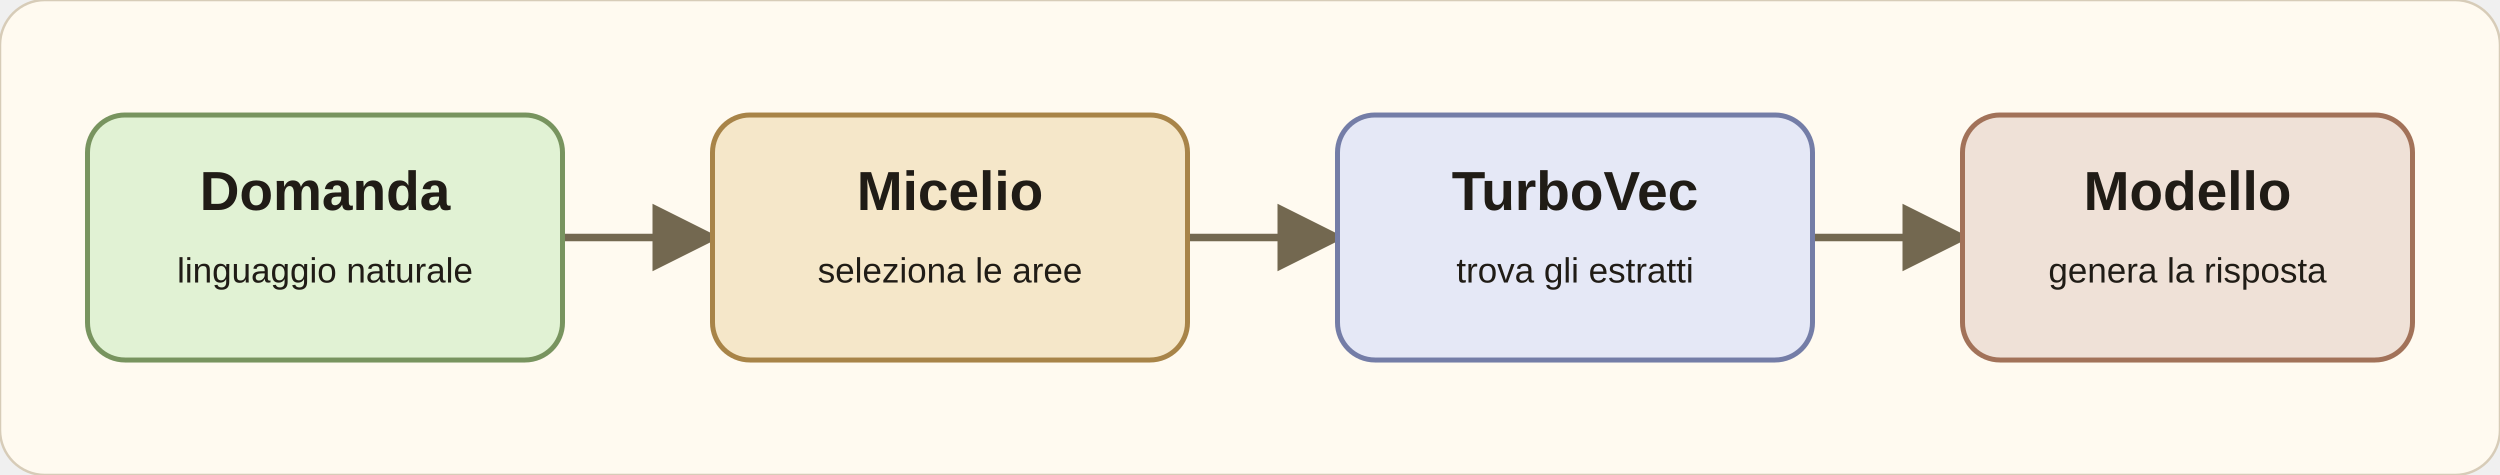
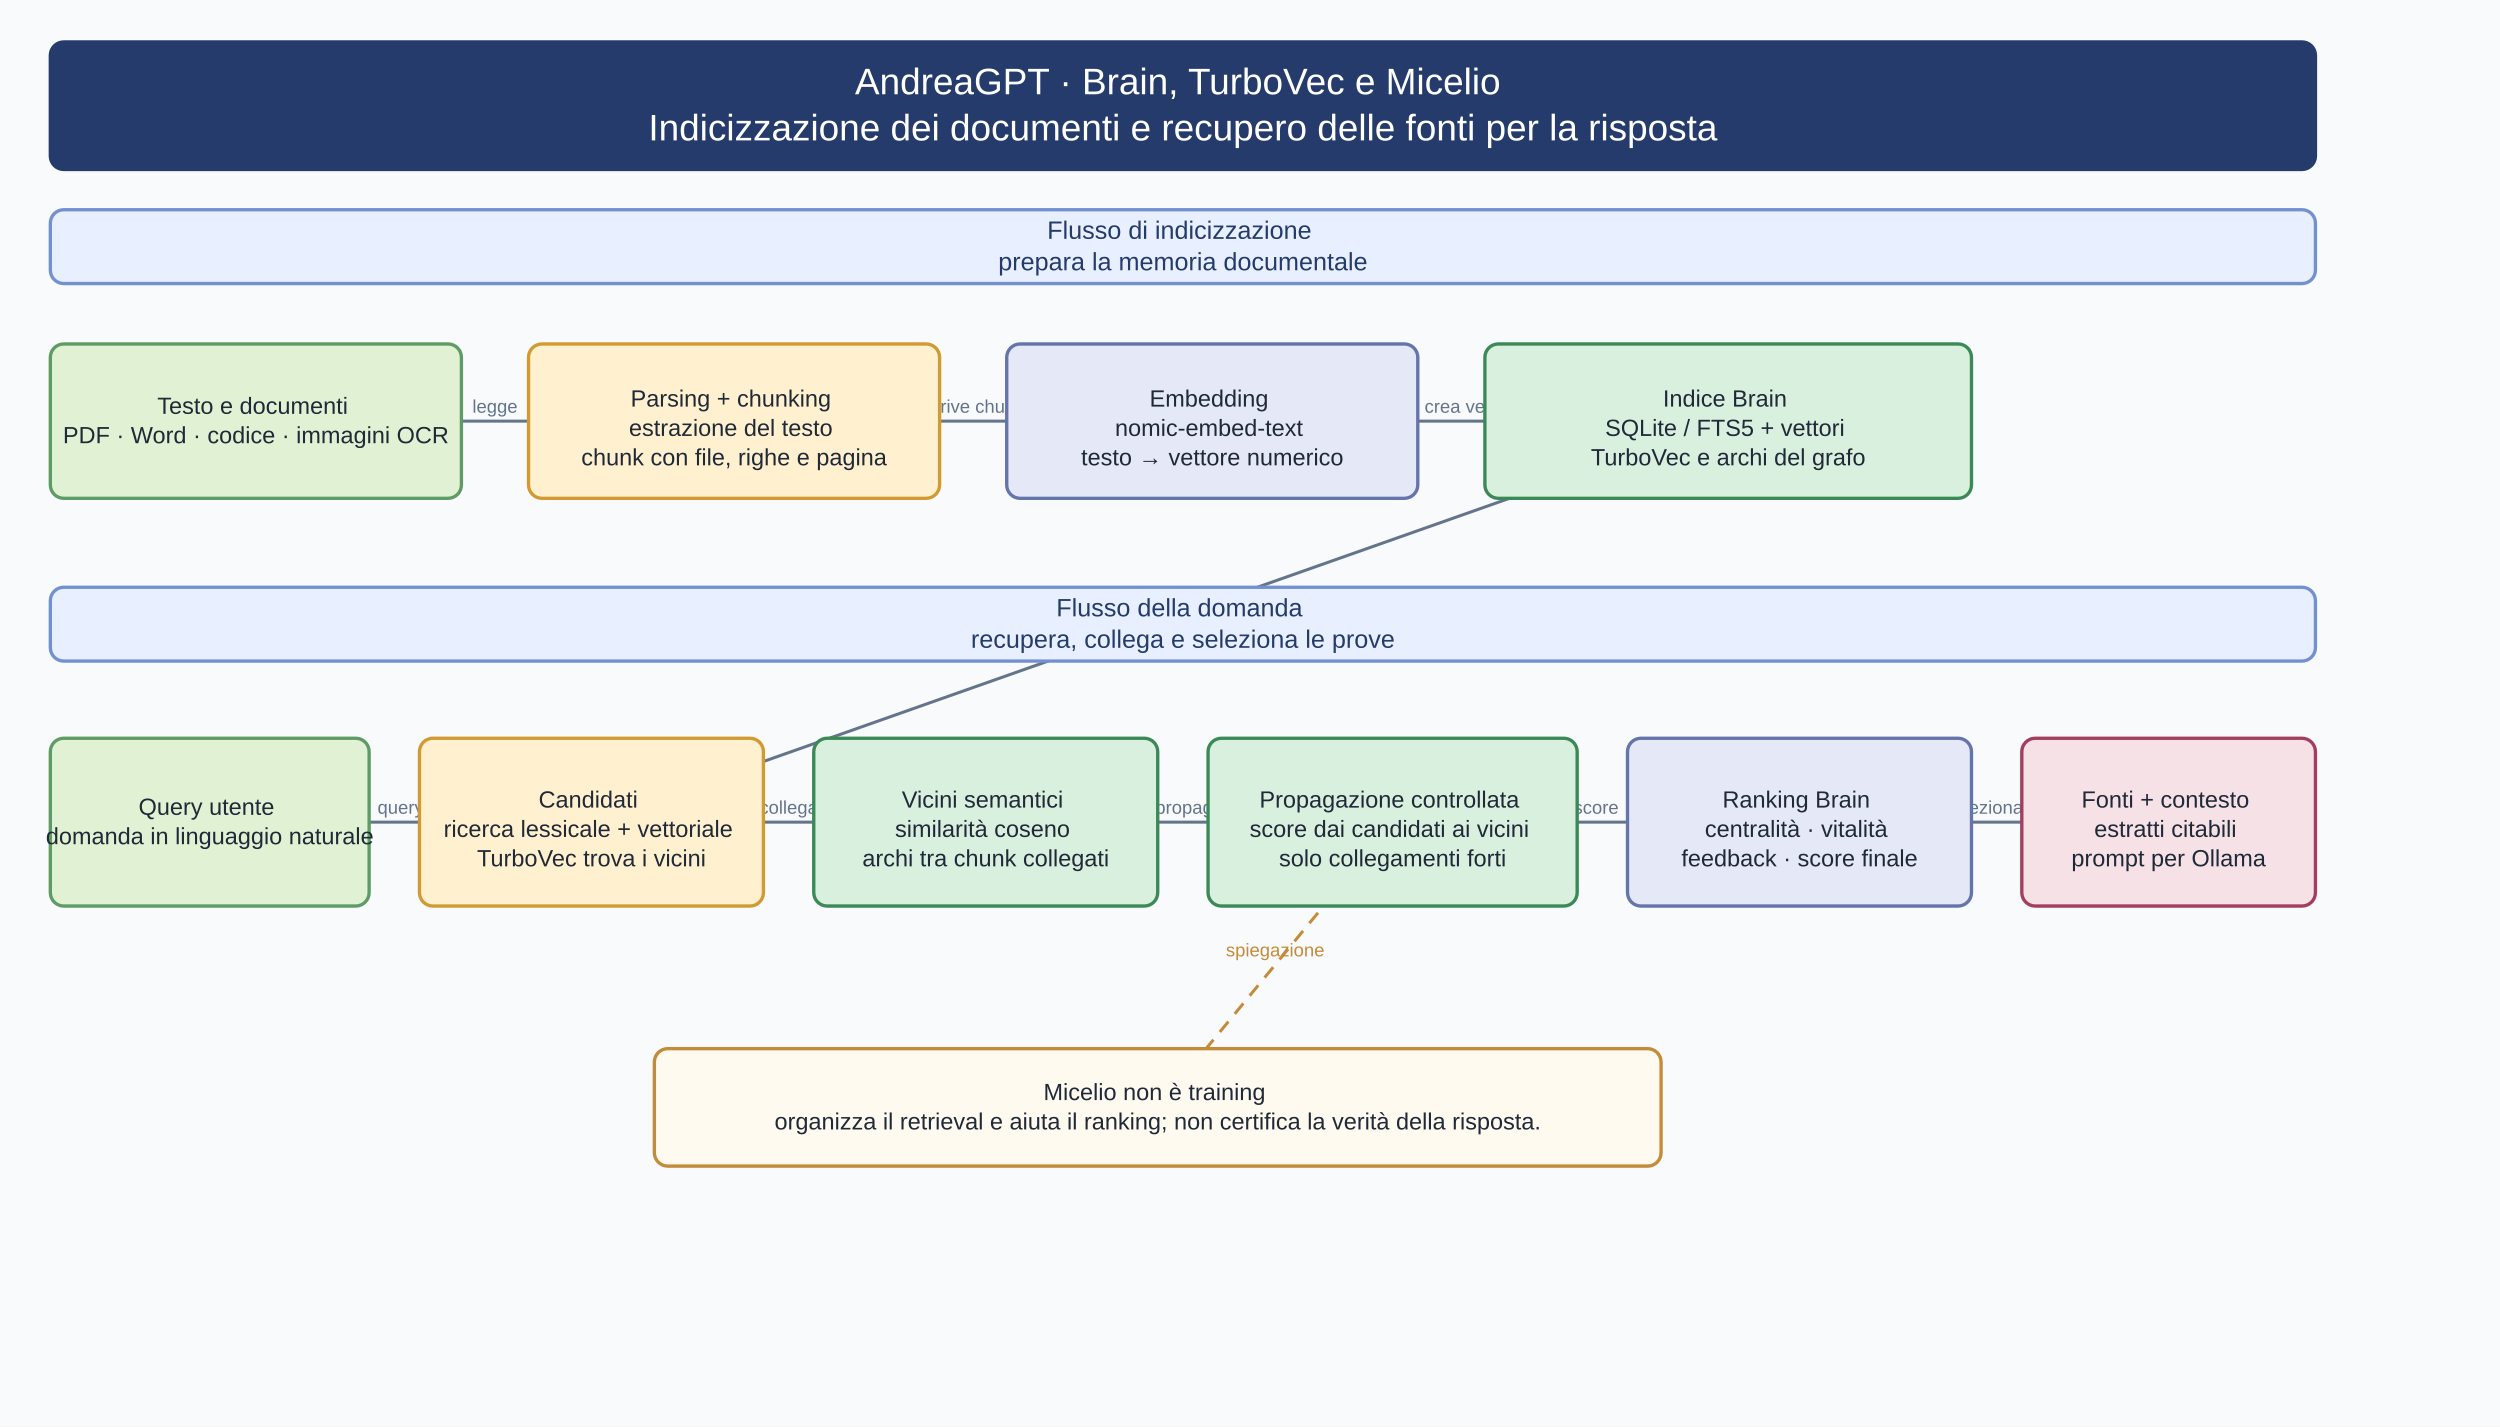
- <svg xmlns="http://www.w3.org/2000/svg" width="1000" height="190" viewBox="0 0 1000 190" role="img" aria-labelledby="title desc">
+ <svg xmlns="http://www.w3.org/2000/svg" width="1490" height="850" viewBox="0 0 1490 850">
  <defs>
-     <marker id="arrow" markerWidth="9" markerHeight="9" refX="8" refY="4.5" orient="auto">
-       <path d="M0 0 9 4.5 0 9Z" fill="#736850" />
+     <marker id="arrow" markerWidth="10" markerHeight="8" refX="9" refY="4" orient="auto">
+       <path d="M 0 0 L 10 4 L 0 8 z" fill="#64748b" />
    </marker>
  </defs>
-   <rect width="1000" height="190" rx="18" fill="#fffaf0" stroke="#d7ccb8" />
-   <g font-family="Arial, sans-serif" text-anchor="middle">
-     <g fill="none" stroke="#736850" stroke-width="3" marker-end="url(#arrow)">
-       <path d="M225 95H285" />
-       <path d="M475 95H535" />
-       <path d="M725 95H785" />
-     </g>
-     <g stroke-width="2">
-       <rect x="35" y="46" width="190" height="98" rx="15" fill="#e1f2d4" stroke="#78945f" />
-       <rect x="285" y="46" width="190" height="98" rx="15" fill="#f5e7c9" stroke="#a88448" />
-       <rect x="535" y="46" width="190" height="98" rx="15" fill="#e5e8f6" stroke="#747da7" />
-       <rect x="785" y="46" width="180" height="98" rx="15" fill="#efe1d7" stroke="#a27259" />
-     </g>
-     <g fill="#201c16">
-       <text x="130" y="84" font-size="22" font-weight="700">Domanda</text>
-       <text x="130" y="113" font-size="14">linguaggio naturale</text>
-       <text x="380" y="84" font-size="22" font-weight="700">Micelio</text>
-       <text x="380" y="113" font-size="14">seleziona le aree</text>
-       <text x="630" y="84" font-size="22" font-weight="700">TurboVec</text>
-       <text x="630" y="113" font-size="14">trova gli estratti</text>
-       <text x="875" y="84" font-size="22" font-weight="700">Modello</text>
-       <text x="875" y="113" font-size="14">genera la risposta</text>
-     </g>
+   <rect width="100%" height="100%" fill="#f8fafc" />
+   <g>
+     <line x1="152.5" y1="251" x2="437.5" y2="251" stroke="#64748b" stroke-width="1.8" marker-end="url(#arrow)" />
+     <text x="295" y="246" text-anchor="middle" fill="#64748b" font-family="Arial, sans-serif" font-size="11">legge</text>
+   </g>
+   <g>
+     <line x1="437.5" y1="251" x2="722.5" y2="251" stroke="#64748b" stroke-width="1.8" marker-end="url(#arrow)" />
+     <text x="580" y="246" text-anchor="middle" fill="#64748b" font-family="Arial, sans-serif" font-size="11">scrive chunk</text>
+   </g>
+   <g>
+     <line x1="722.5" y1="251" x2="1030" y2="251" stroke="#64748b" stroke-width="1.8" marker-end="url(#arrow)" />
+     <text x="876.25" y="246" text-anchor="middle" fill="#64748b" font-family="Arial, sans-serif" font-size="11">crea vettori</text>
+   </g>
+   <g>
+     <line x1="125" y1="490" x2="352.5" y2="490" stroke="#64748b" stroke-width="1.8" marker-end="url(#arrow)" />
+     <text x="238.75" y="485" text-anchor="middle" fill="#64748b" font-family="Arial, sans-serif" font-size="11">query</text>
+   </g>
+   <g>
+     <line x1="1030" y1="251" x2="352.5" y2="490" stroke="#64748b" stroke-width="1.8" marker-end="url(#arrow)" />
+     <text x="691.25" y="365.5" text-anchor="middle" fill="#64748b" font-family="Arial, sans-serif" font-size="11">cerca</text>
+   </g>
+   <g>
+     <line x1="352.5" y1="490" x2="587.5" y2="490" stroke="#64748b" stroke-width="1.8" marker-end="url(#arrow)" />
+     <text x="470" y="485" text-anchor="middle" fill="#64748b" font-family="Arial, sans-serif" font-size="11">collega</text>
+   </g>
+   <g>
+     <line x1="587.5" y1="490" x2="830" y2="490" stroke="#64748b" stroke-width="1.8" marker-end="url(#arrow)" />
+     <text x="708.75" y="485" text-anchor="middle" fill="#64748b" font-family="Arial, sans-serif" font-size="11">propaga</text>
+   </g>
+   <g>
+     <line x1="830" y1="490" x2="1072.5" y2="490" stroke="#64748b" stroke-width="1.8" marker-end="url(#arrow)" />
+     <text x="951.25" y="485" text-anchor="middle" fill="#64748b" font-family="Arial, sans-serif" font-size="11">score</text>
+   </g>
+   <g>
+     <line x1="1072.5" y1="490" x2="1292.5" y2="490" stroke="#64748b" stroke-width="1.8" marker-end="url(#arrow)" />
+     <text x="1182.5" y="485" text-anchor="middle" fill="#64748b" font-family="Arial, sans-serif" font-size="11">seleziona</text>
+   </g>
+   <g>
+     <line x1="830" y1="490" x2="690" y2="660" stroke="#c48b38" stroke-width="1.8" stroke-dasharray="8 6" marker-end="url(#arrow)" />
+     <text x="760" y="570" text-anchor="middle" fill="#c48b38" font-family="Arial, sans-serif" font-size="11">spiegazione</text>
+   </g>
+   <g>
+     <rect x="30" y="25" width="1350" height="76" rx="8" fill="#243b6b" stroke="#243b6b" stroke-width="2" />
+     <text x="705" y="56.18" text-anchor="middle" fill="#ffffff" font-family="Arial, sans-serif" font-size="22" font-weight="400">
+       <tspan x="705" dy="0">AndreaGPT · Brain, TurboVec e Micelio</tspan>
+       <tspan x="705" dy="27.5">Indicizzazione dei documenti e recupero delle fonti per la risposta</tspan>
+     </text>
+   </g>
+   <g>
+     <rect x="30" y="125" width="1350" height="44" rx="8" fill="#e8efff" stroke="#7391d1" stroke-width="2" />
+     <text x="705" y="142.35" text-anchor="middle" fill="#243b6b" font-family="Arial, sans-serif" font-size="15" font-weight="400">
+       <tspan x="705" dy="0">Flusso di indicizzazione</tspan>
+       <tspan x="705" dy="18.75">prepara la memoria documentale</tspan>
+     </text>
+   </g>
+   <g>
+     <rect x="30" y="205" width="245" height="92" rx="8" fill="#e1f2d4" stroke="#5f9b65" stroke-width="2" />
+     <text x="152.5" y="246.66" text-anchor="middle" fill="#1f2937" font-family="Arial, sans-serif" font-size="14" font-weight="400">
+       <tspan x="152.5" dy="0">Testo e documenti</tspan>
+       <tspan x="152.5" dy="17.5">PDF · Word · codice · immagini OCR</tspan>
+     </text>
+   </g>
+   <g>
+     <rect x="315" y="205" width="245" height="92" rx="8" fill="#fff1cf" stroke="#d19a32" stroke-width="2" />
+     <text x="437.5" y="242.32" text-anchor="middle" fill="#1f2937" font-family="Arial, sans-serif" font-size="14" font-weight="400">
+       <tspan x="437.5" dy="0">Parsing + chunking</tspan>
+       <tspan x="437.5" dy="17.5">estrazione del testo</tspan>
+       <tspan x="437.5" dy="17.5">chunk con file, righe e pagina</tspan>
+     </text>
+   </g>
+   <g>
+     <rect x="600" y="205" width="245" height="92" rx="8" fill="#e5e8f6" stroke="#6574aa" stroke-width="2" />
+     <text x="722.5" y="242.32" text-anchor="middle" fill="#1f2937" font-family="Arial, sans-serif" font-size="14" font-weight="400">
+       <tspan x="722.5" dy="0">Embedding</tspan>
+       <tspan x="722.5" dy="17.5">nomic-embed-text</tspan>
+       <tspan x="722.5" dy="17.5">testo → vettore numerico</tspan>
+     </text>
+   </g>
+   <g>
+     <rect x="885" y="205" width="290" height="92" rx="8" fill="#d9f0df" stroke="#3a8956" stroke-width="2" />
+     <text x="1030" y="242.32" text-anchor="middle" fill="#1f2937" font-family="Arial, sans-serif" font-size="14" font-weight="400">
+       <tspan x="1030" dy="0">Indice Brain</tspan>
+       <tspan x="1030" dy="17.5">SQLite / FTS5 + vettori</tspan>
+       <tspan x="1030" dy="17.5">TurboVec e archi del grafo</tspan>
+     </text>
+   </g>
+   <g>
+     <rect x="30" y="350" width="1350" height="44" rx="8" fill="#e8efff" stroke="#7391d1" stroke-width="2" />
+     <text x="705" y="367.35" text-anchor="middle" fill="#243b6b" font-family="Arial, sans-serif" font-size="15" font-weight="400">
+       <tspan x="705" dy="0">Flusso della domanda</tspan>
+       <tspan x="705" dy="18.75">recupera, collega e seleziona le prove</tspan>
+     </text>
+   </g>
+   <g>
+     <rect x="30" y="440" width="190" height="100" rx="8" fill="#e1f2d4" stroke="#5f9b65" stroke-width="2" />
+     <text x="125" y="485.66" text-anchor="middle" fill="#1f2937" font-family="Arial, sans-serif" font-size="14" font-weight="400">
+       <tspan x="125" dy="0">Query utente</tspan>
+       <tspan x="125" dy="17.5">domanda in linguaggio naturale</tspan>
+     </text>
+   </g>
+   <g>
+     <rect x="250" y="440" width="205" height="100" rx="8" fill="#fff1cf" stroke="#d19a32" stroke-width="2" />
+     <text x="352.5" y="481.32" text-anchor="middle" fill="#1f2937" font-family="Arial, sans-serif" font-size="14" font-weight="400">
+       <tspan x="352.5" dy="0">Candidati</tspan>
+       <tspan x="352.5" dy="17.5">ricerca lessicale + vettoriale</tspan>
+       <tspan x="352.5" dy="17.5">TurboVec trova i vicini</tspan>
+     </text>
+   </g>
+   <g>
+     <rect x="485" y="440" width="205" height="100" rx="8" fill="#d9f0df" stroke="#3a8956" stroke-width="2" />
+     <text x="587.5" y="481.32" text-anchor="middle" fill="#1f2937" font-family="Arial, sans-serif" font-size="14" font-weight="400">
+       <tspan x="587.5" dy="0">Vicini semantici</tspan>
+       <tspan x="587.5" dy="17.5">similarità coseno</tspan>
+       <tspan x="587.5" dy="17.5">archi tra chunk collegati</tspan>
+     </text>
+   </g>
+   <g>
+     <rect x="720" y="440" width="220" height="100" rx="8" fill="#d9f0df" stroke="#3a8956" stroke-width="2" />
+     <text x="830" y="481.32" text-anchor="middle" fill="#1f2937" font-family="Arial, sans-serif" font-size="14" font-weight="400">
+       <tspan x="830" dy="0">Propagazione controllata</tspan>
+       <tspan x="830" dy="17.5">score dai candidati ai vicini</tspan>
+       <tspan x="830" dy="17.5">solo collegamenti forti</tspan>
+     </text>
+   </g>
+   <g>
+     <rect x="970" y="440" width="205" height="100" rx="8" fill="#e5e8f6" stroke="#6574aa" stroke-width="2" />
+     <text x="1072.5" y="481.32" text-anchor="middle" fill="#1f2937" font-family="Arial, sans-serif" font-size="14" font-weight="400">
+       <tspan x="1072.5" dy="0">Ranking Brain</tspan>
+       <tspan x="1072.5" dy="17.5">centralità · vitalità</tspan>
+       <tspan x="1072.5" dy="17.5">feedback · score finale</tspan>
+     </text>
+   </g>
+   <g>
+     <rect x="1205" y="440" width="175" height="100" rx="8" fill="#f5e1e6" stroke="#a33e5e" stroke-width="2" />
+     <text x="1292.5" y="481.32" text-anchor="middle" fill="#1f2937" font-family="Arial, sans-serif" font-size="14" font-weight="400">
+       <tspan x="1292.5" dy="0">Fonti + contesto</tspan>
+       <tspan x="1292.5" dy="17.5">estratti citabili</tspan>
+       <tspan x="1292.5" dy="17.5">prompt per Ollama</tspan>
+     </text>
+   </g>
+   <g>
+     <rect x="390" y="625" width="600" height="70" rx="8" fill="#fffaf0" stroke="#c48b38" stroke-width="2" />
+     <text x="690" y="655.66" text-anchor="middle" fill="#1f2937" font-family="Arial, sans-serif" font-size="14" font-weight="400">
+       <tspan x="690" dy="0">Micelio non è training</tspan>
+       <tspan x="690" dy="17.5">organizza il retrieval e aiuta il ranking; non certifica la verità della risposta.</tspan>
+     </text>
  </g>
</svg>
